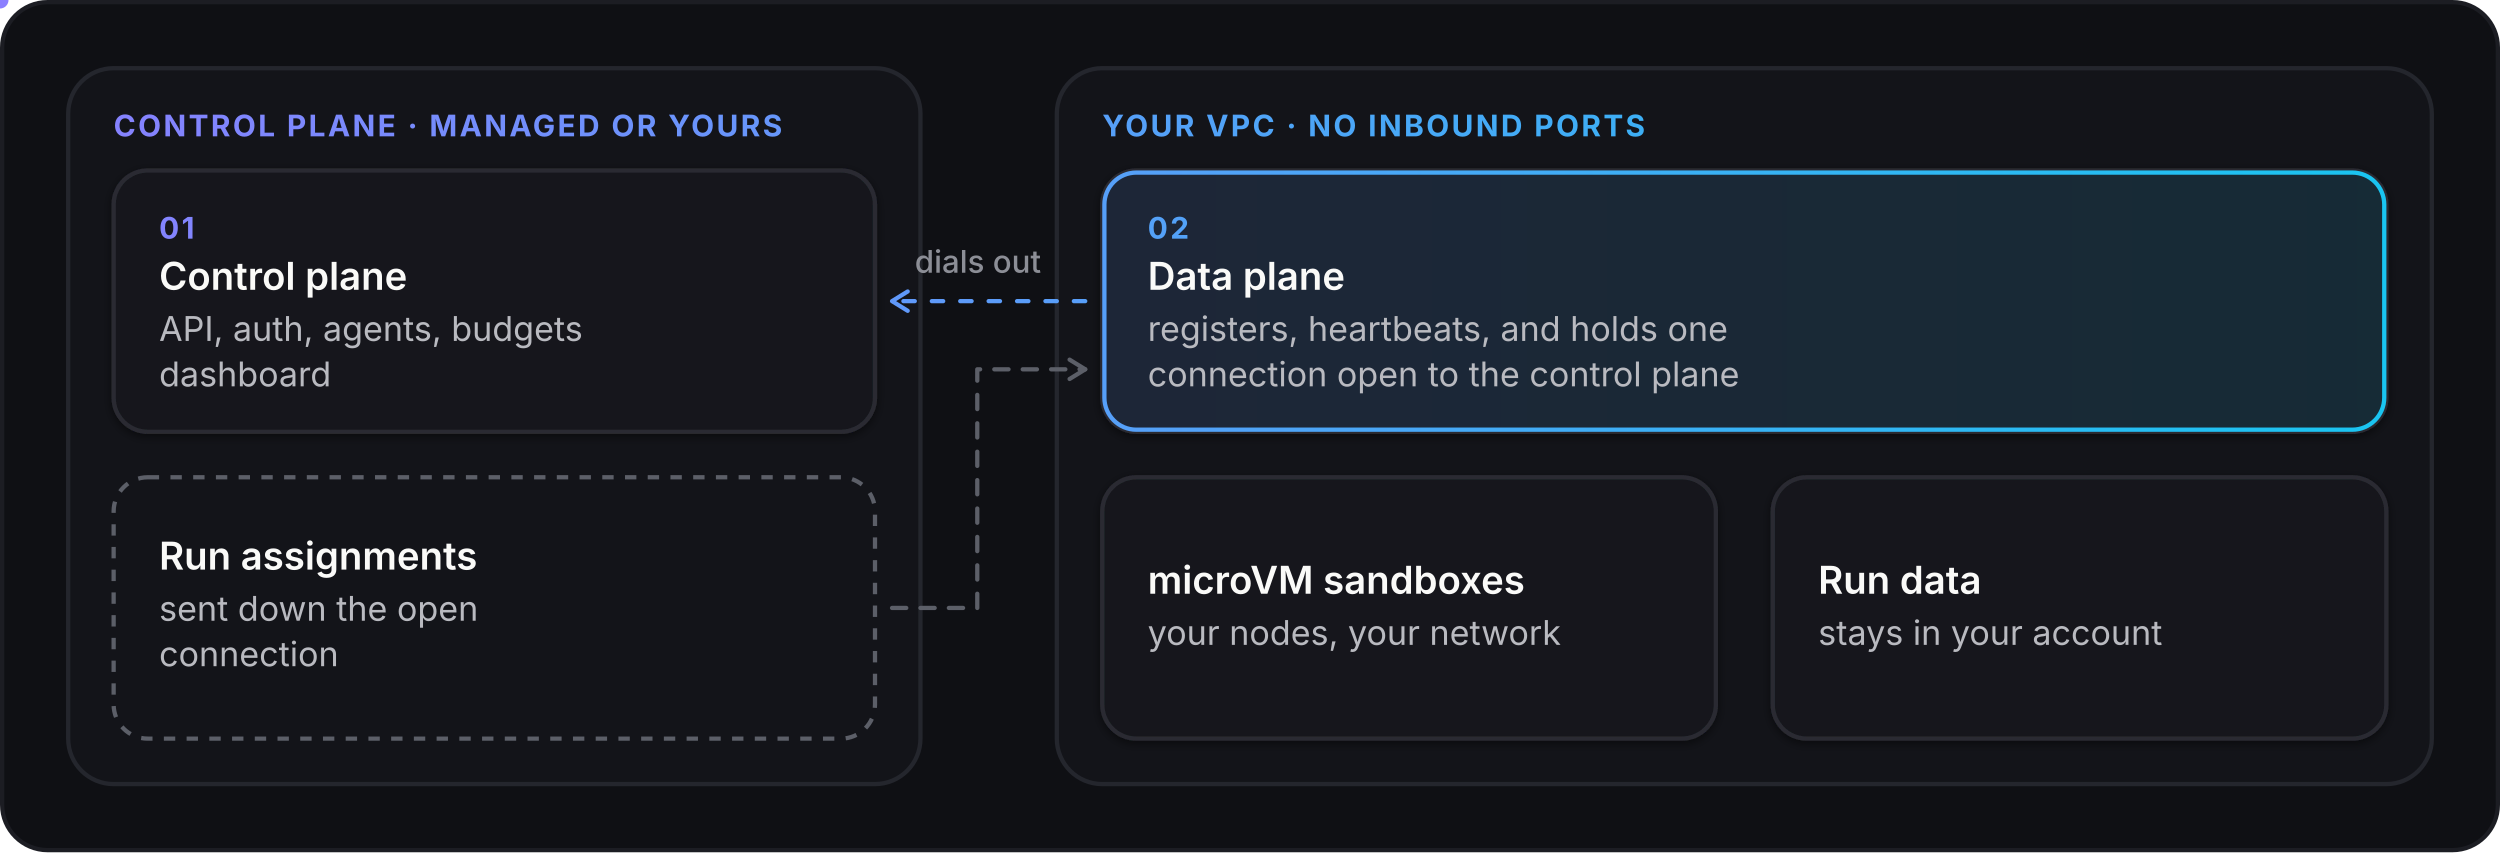
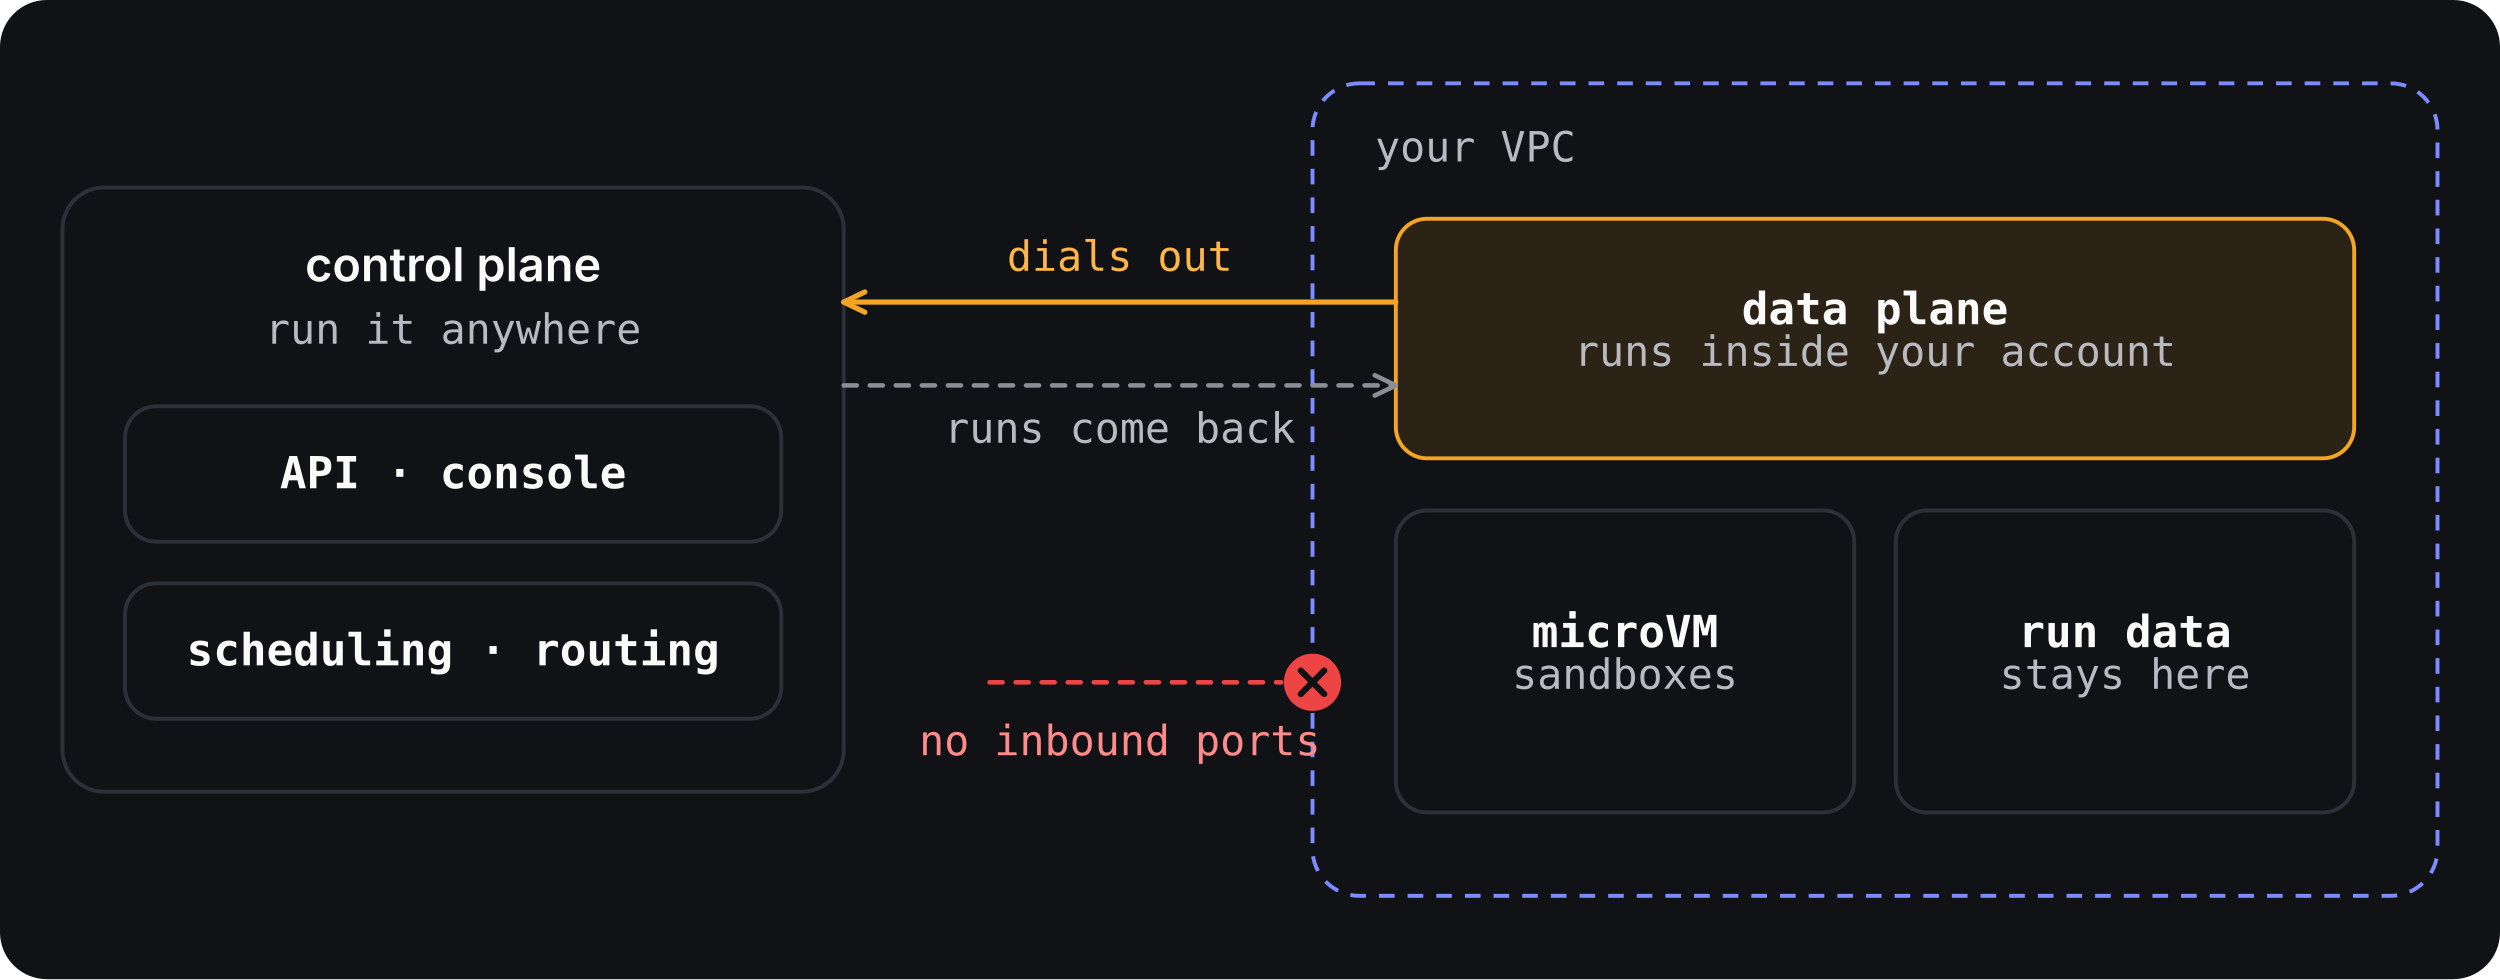
- <svg xmlns="http://www.w3.org/2000/svg" viewBox="0 0 880 300" width="880" height="300" role="img" aria-labelledby="t d">
-   <style>
- .cv{fill:#0f1014;stroke:#1c1d23;stroke-width:1.5}
- .zone{fill:#131419;stroke:#24262d;stroke-width:1.5}
- .card{fill:#17181d;stroke:#2a2c33;stroke-width:1.5}
- .soft{fill:url(#gs)}.ring{fill:none;stroke:url(#ga);stroke-width:1.5}
- .ghost{fill:none;stroke:#5c5f68;stroke-width:1.5;stroke-dasharray:4 4}
- .chip{fill:#17181d;stroke:#2a2c33;stroke-width:1}
- text{font-family:'Inter Tight','Inter',ui-sans-serif,-apple-system,'Segoe UI',sans-serif}
- .t{font-size:13.5px;font-weight:600;fill:#fafaf8}
- .s{font-size:12px;fill:#b9bac0}
- .m{font:11.5px 'JetBrains Mono',ui-monospace,'SF Mono',Menlo,Consolas,monospace;fill:#b9bac0}
- .xs{font-size:11px;font-weight:500;fill:#8c8e96}
- .k{font-size:10.5px;font-weight:650;letter-spacing:.08em;fill:#8c8e96}
- .ka{fill:url(#ga)}
- .ln,.la{fill:none;stroke-width:1.5;stroke-linecap:round;stroke-linejoin:round}
- .ln{stroke:#5c5f68}.la{stroke:url(#ga)}
- .dash{stroke-dasharray:5 5}
- .pkt{fill:url(#ga)}
- .flow{stroke-dasharray:4 6;animation:flow 1.1s linear infinite}
- @keyframes flow{to{stroke-dashoffset:-20}}
- @media (prefers-reduced-motion:reduce){.flow{animation:none;stroke-dasharray:none}.pkt{display:none}}
- </style>
-   <defs>
-     <linearGradient id="ga" gradientUnits="userSpaceOnUse" x1="0" y1="0" x2="880" y2="0">
-       <stop offset="0" stop-color="#8b7fff" />
-       <stop offset="1" stop-color="#14c8f0" />
-     </linearGradient>
-     <linearGradient id="gs" gradientUnits="userSpaceOnUse" x1="0" y1="0" x2="880" y2="0">
-       <stop offset="0" stop-color="#8b7fff" stop-opacity="0.12" />
-       <stop offset="1" stop-color="#14c8f0" stop-opacity="0.12" />
-     </linearGradient>
-     <filter id="sh" x="-10%" y="-10%" width="120%" height="140%">
-       <feDropShadow dx="0" dy="1" stdDeviation="1.6" flood-color="#000000" flood-opacity="0.5" />
-     </filter>
-   </defs>
-   <rect class="cv" x=".75" y=".75" width="878.5" height="298.5" rx="16" />
-   <rect class="zone" x="24" y="24" width="300" height="252" rx="16" />
-   <text class="k ka" x="40" y="48">CONTROL PLANE · MANAGED OR YOURS</text>
-   <rect class="card" x="40" y="60" width="268" height="92" rx="12" filter="url(#sh)" />
-   <text class="k ka" x="56" y="84">01</text>
-   <text class="t" x="56" y="102">Control plane</text>
-   <text class="s" x="56" y="120">API, auth, agents, budgets</text>
-   <text class="s" x="56" y="136">dashboard</text>
-   <rect class="ghost" x="40" y="168" width="268" height="92" rx="12" />
-   <text class="t" x="56" y="200.5">Run assignments</text>
-   <text class="s" x="56" y="218.5">sent down the open</text>
-   <text class="s" x="56" y="234.5">connection</text>
-   <rect class="zone" x="372" y="24" width="484" height="252" rx="16" />
-   <text class="k ka" x="388" y="48">YOUR VPC · NO INBOUND PORTS</text>
-   <rect class="card" x="388" y="60" width="452" height="92" rx="12" filter="url(#sh)" />
-   <rect class="soft" x="388" y="60" width="452" height="92" rx="12" />
-   <rect class="ring" x="388.75" y="60.75" width="450.5" height="90.5" rx="11.25" />
-   <text class="k ka" x="404" y="84">02</text>
-   <text class="t" x="404" y="102">Data plane</text>
-   <text class="s" x="404" y="120">registers, heartbeats, and holds one</text>
-   <text class="s" x="404" y="136">connection open to the control plane</text>
-   <rect class="card" x="388" y="168" width="216" height="92" rx="12" filter="url(#sh)" />
-   <text class="t" x="404" y="209">microVM sandboxes</text>
-   <text class="s" x="404" y="227">your nodes, your network</text>
-   <rect class="card" x="624" y="168" width="216" height="92" rx="12" filter="url(#sh)" />
-   <text class="t" x="640" y="209">Run data</text>
-   <text class="s" x="640" y="227">stays in your account</text>
-   <path class="la flow" d="M382 106L314 106" />
-   <path class="la" d="M319.5 102.6L314 106L319.5 109.4" />
-   <circle class="pkt" r="3">
-     <animateMotion dur="2.6s" repeatCount="indefinite" path="M382 106L314 106" />
-   </circle>
-   <text class="xs" x="322" y="96">dials out</text>
-   <path class="ln dash" d="M314 214L344 214L344 130L382 130" />
-   <path class="ln" d="M376.5 133.4L382 130L376.5 126.6" />
+ <svg xmlns="http://www.w3.org/2000/svg" viewBox="0 0 960 376" width="960" height="376" role="img" aria-labelledby="t d">
+   <rect width="960" height="376" rx="18" fill="#111216" />
+   <rect x="24" y="72" width="300" height="232" rx="16" fill="#111216" stroke="#2e3038" stroke-width="1.5" />
+   <text x="174" y="108" font-family="'Inter Tight', Inter, ui-sans-serif, system-ui, -apple-system, 'Segoe UI', sans-serif" font-size="18" font-weight="600" fill="#fafaf8" text-anchor="middle">control plane</text>
+   <text x="174" y="132" font-family="'JetBrains Mono', ui-monospace, SFMono-Regular, Menlo, Consolas, monospace" font-size="16" font-weight="400" fill="#b9bac0" text-anchor="middle">run it anywhere</text>
+   <rect x="48" y="156" width="252" height="52" rx="12" fill="#111216" stroke="#2e3038" stroke-width="1.5" />
+   <text x="174" y="187.5" font-family="'JetBrains Mono', ui-monospace, SFMono-Regular, Menlo, Consolas, monospace" font-size="17" font-weight="600" fill="#fafaf8" text-anchor="middle">API · console</text>
+   <rect x="48" y="224" width="252" height="52" rx="12" fill="#111216" stroke="#2e3038" stroke-width="1.5" />
+   <text x="174" y="255.5" font-family="'JetBrains Mono', ui-monospace, SFMono-Regular, Menlo, Consolas, monospace" font-size="17" font-weight="600" fill="#fafaf8" text-anchor="middle">scheduling · routing</text>
+   <rect x="504" y="32" width="432" height="312" rx="18" fill="#111216" stroke="#7c8cff" stroke-width="1.5" stroke-dasharray="6 5" />
+   <text x="528" y="62" font-family="'JetBrains Mono', ui-monospace, SFMono-Regular, Menlo, Consolas, monospace" font-size="16" font-weight="400" fill="#b9bac0" text-anchor="start">your VPC</text>
+   <rect x="536" y="84" width="368" height="92" rx="12" fill="#f5a524" fill-opacity="0.12" stroke="#f5a524" stroke-width="1.5" />
+   <text x="720" y="124.5" font-family="'JetBrains Mono', ui-monospace, SFMono-Regular, Menlo, Consolas, monospace" font-size="17" font-weight="600" fill="#fafaf8" text-anchor="middle">data plane</text>
+   <text x="720" y="140.5" font-family="'JetBrains Mono', ui-monospace, SFMono-Regular, Menlo, Consolas, monospace" font-size="16" font-weight="400" fill="#b9bac0" text-anchor="middle">runs inside your account</text>
+   <rect x="536" y="196" width="176" height="116" rx="12" fill="#111216" stroke="#2e3038" stroke-width="1.5" />
+   <text x="624" y="248.5" font-family="'JetBrains Mono', ui-monospace, SFMono-Regular, Menlo, Consolas, monospace" font-size="17" font-weight="600" fill="#fafaf8" text-anchor="middle">microVM</text>
+   <text x="624" y="264.5" font-family="'JetBrains Mono', ui-monospace, SFMono-Regular, Menlo, Consolas, monospace" font-size="16" font-weight="400" fill="#b9bac0" text-anchor="middle">sandboxes</text>
+   <rect x="728" y="196" width="176" height="116" rx="12" fill="#111216" stroke="#2e3038" stroke-width="1.5" />
+   <text x="816" y="248.5" font-family="'JetBrains Mono', ui-monospace, SFMono-Regular, Menlo, Consolas, monospace" font-size="17" font-weight="600" fill="#fafaf8" text-anchor="middle">run data</text>
+   <text x="816" y="264.5" font-family="'JetBrains Mono', ui-monospace, SFMono-Regular, Menlo, Consolas, monospace" font-size="16" font-weight="400" fill="#b9bac0" text-anchor="middle">stays here</text>
+   <path d="M536 116 L324 116" fill="none" stroke="#f5a524" stroke-width="2" stroke-linecap="round" stroke-linejoin="round" />
+   <path d="M332.1 112.1 L324 116 L332.1 119.9" fill="none" stroke="#f5a524" stroke-width="2" stroke-linecap="round" stroke-linejoin="round" />
+   <text x="430" y="104" font-family="'JetBrains Mono', ui-monospace, SFMono-Regular, Menlo, Consolas, monospace" font-size="16" font-weight="400" fill="#ffb547" text-anchor="middle">dials out</text>
+   <path d="M324 148 L536 148" fill="none" stroke="#8c8e96" stroke-width="1.75" stroke-linecap="round" stroke-linejoin="round" stroke-dasharray="5 5" />
+   <path d="M527.9 151.9 L536 148 L527.9 144.1" fill="none" stroke="#8c8e96" stroke-width="1.75" stroke-linecap="round" stroke-linejoin="round" />
+   <text x="430" y="170" font-family="'JetBrains Mono', ui-monospace, SFMono-Regular, Menlo, Consolas, monospace" font-size="16" font-weight="400" fill="#b9bac0" text-anchor="middle">runs come back</text>
+   <path d="M380 262 L492 262" fill="none" stroke="#ef4444" stroke-width="1.75" stroke-linecap="round" stroke-linejoin="round" stroke-dasharray="5 5" />
+   <circle cx="504" cy="262" r="11" fill="#ef4444" />
+   <path d="M499.5 257.5 l9 9 M508.5 257.5 l-9 9" stroke="#111216" stroke-width="2.4" stroke-linecap="round" />
+   <text x="430" y="290" font-family="'JetBrains Mono', ui-monospace, SFMono-Regular, Menlo, Consolas, monospace" font-size="16" font-weight="400" fill="#ff8a8a" text-anchor="middle">no inbound ports</text>
</svg>
